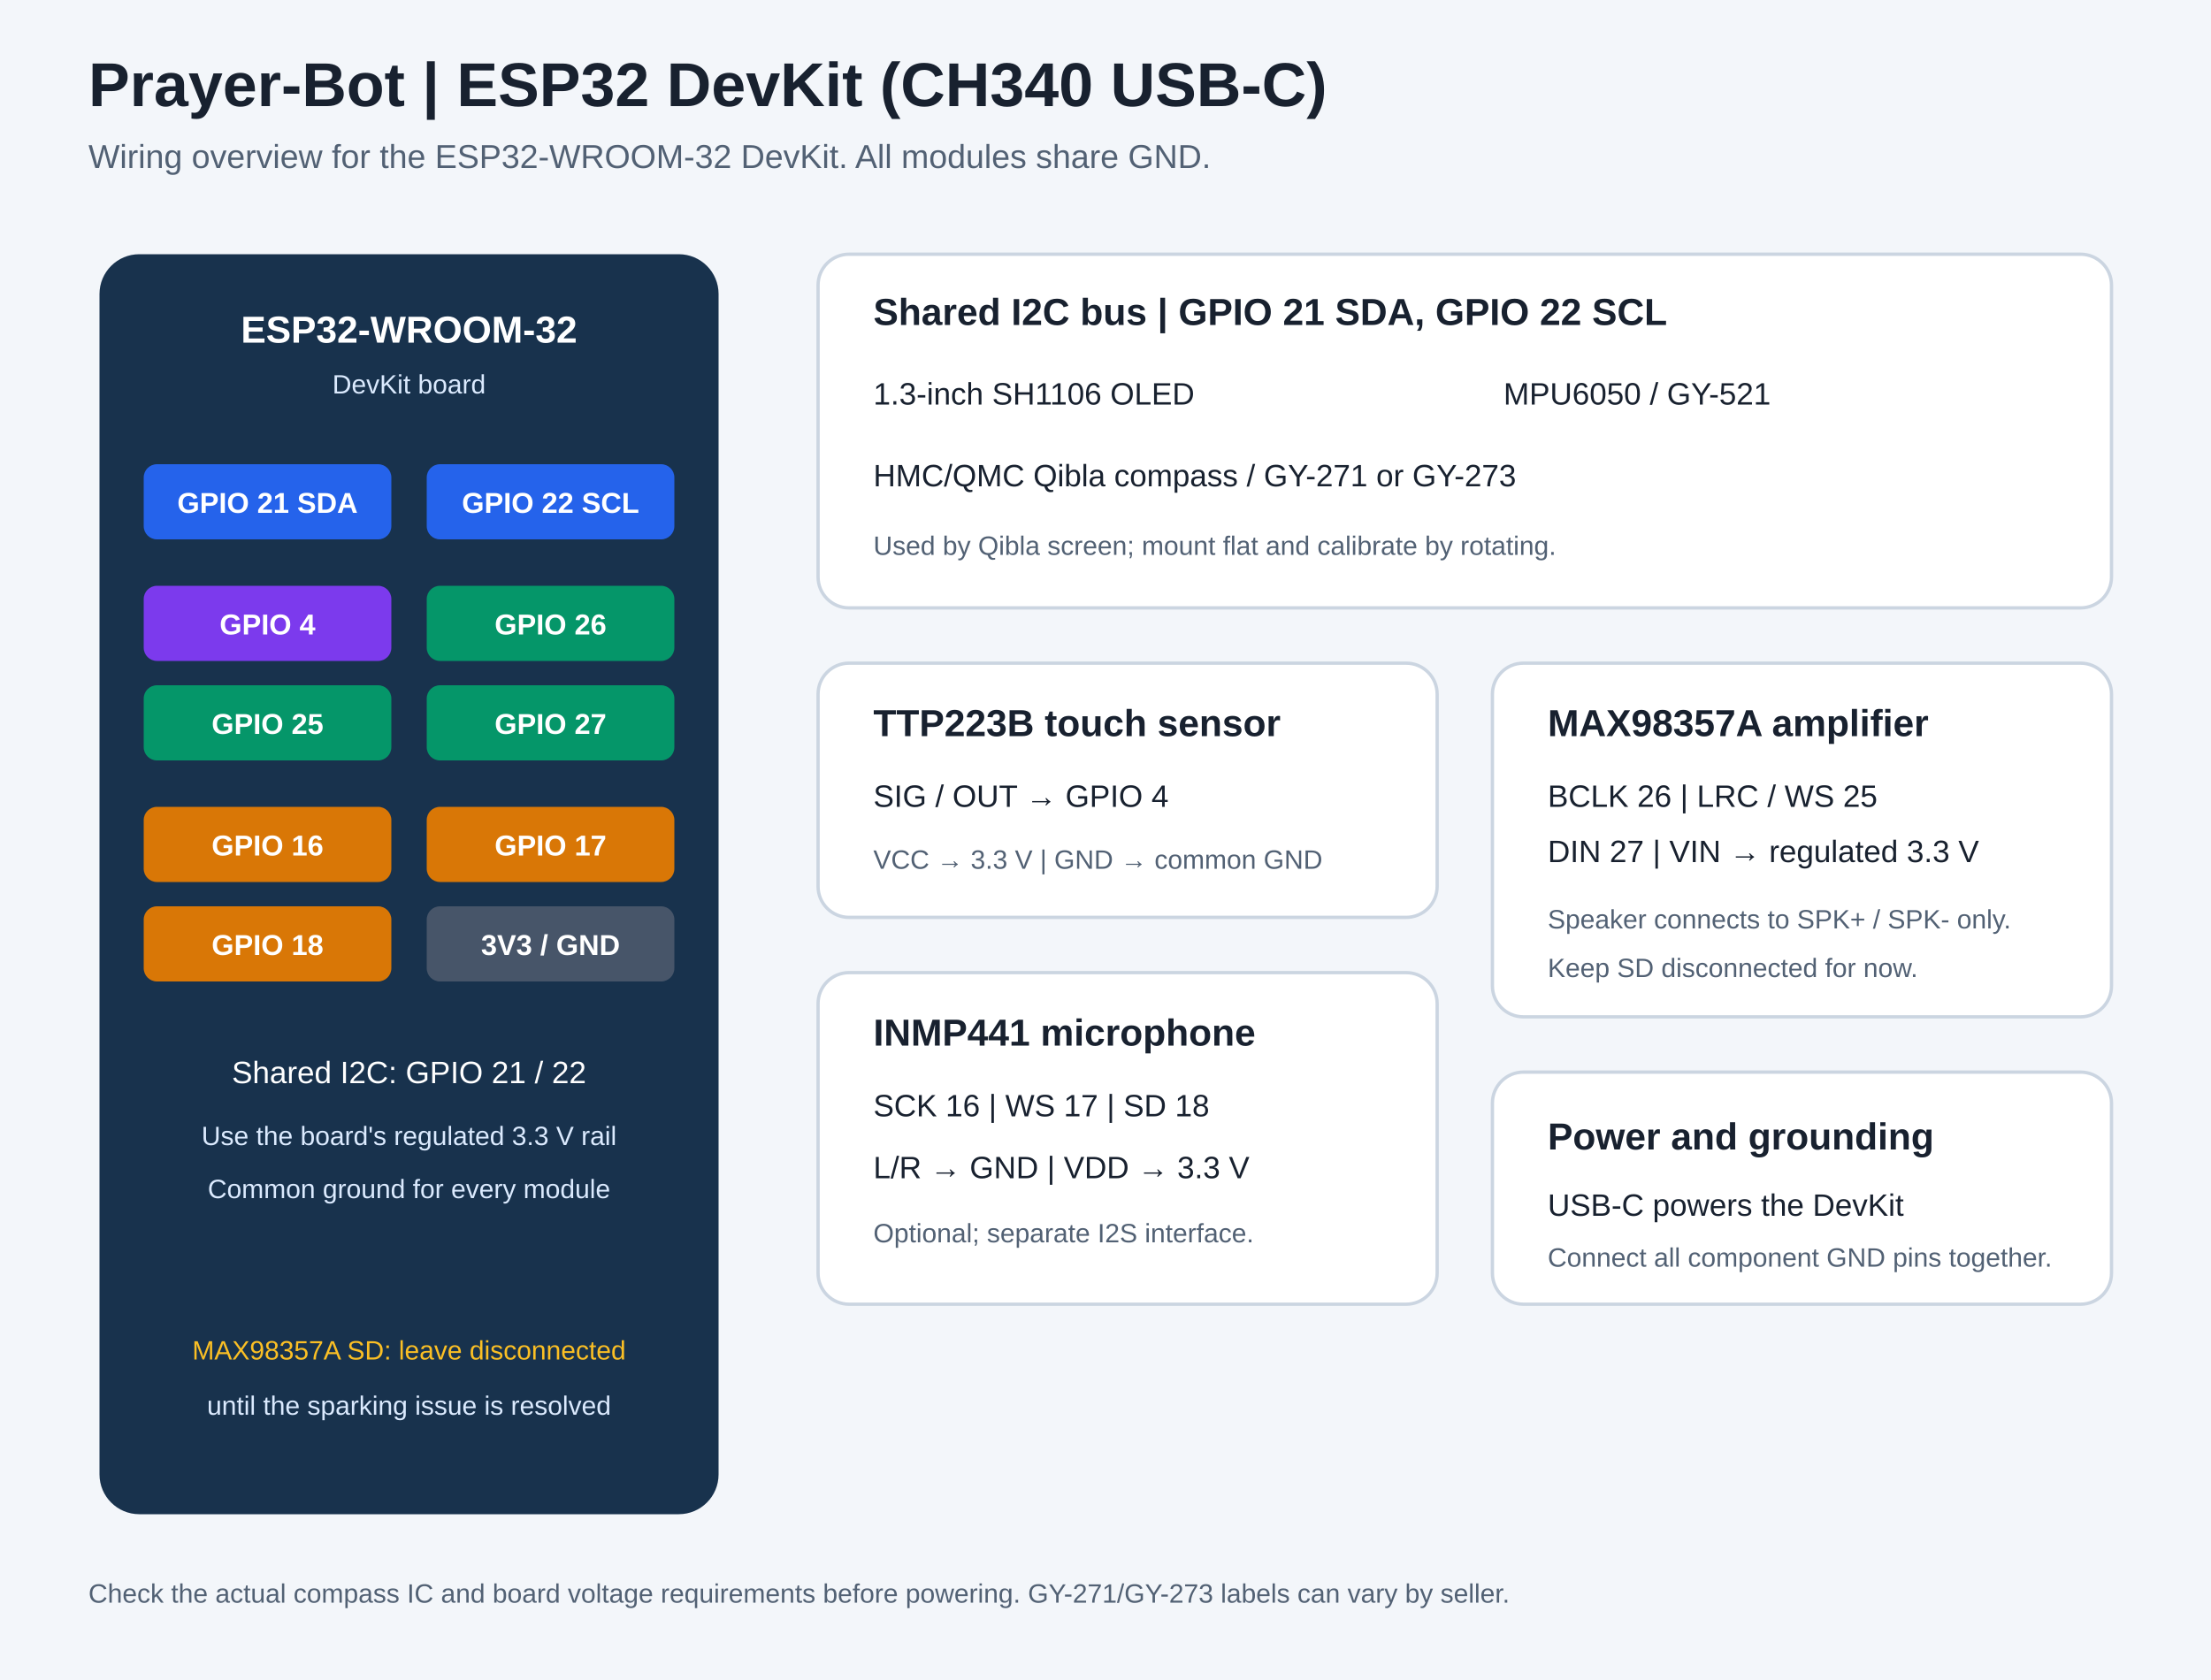
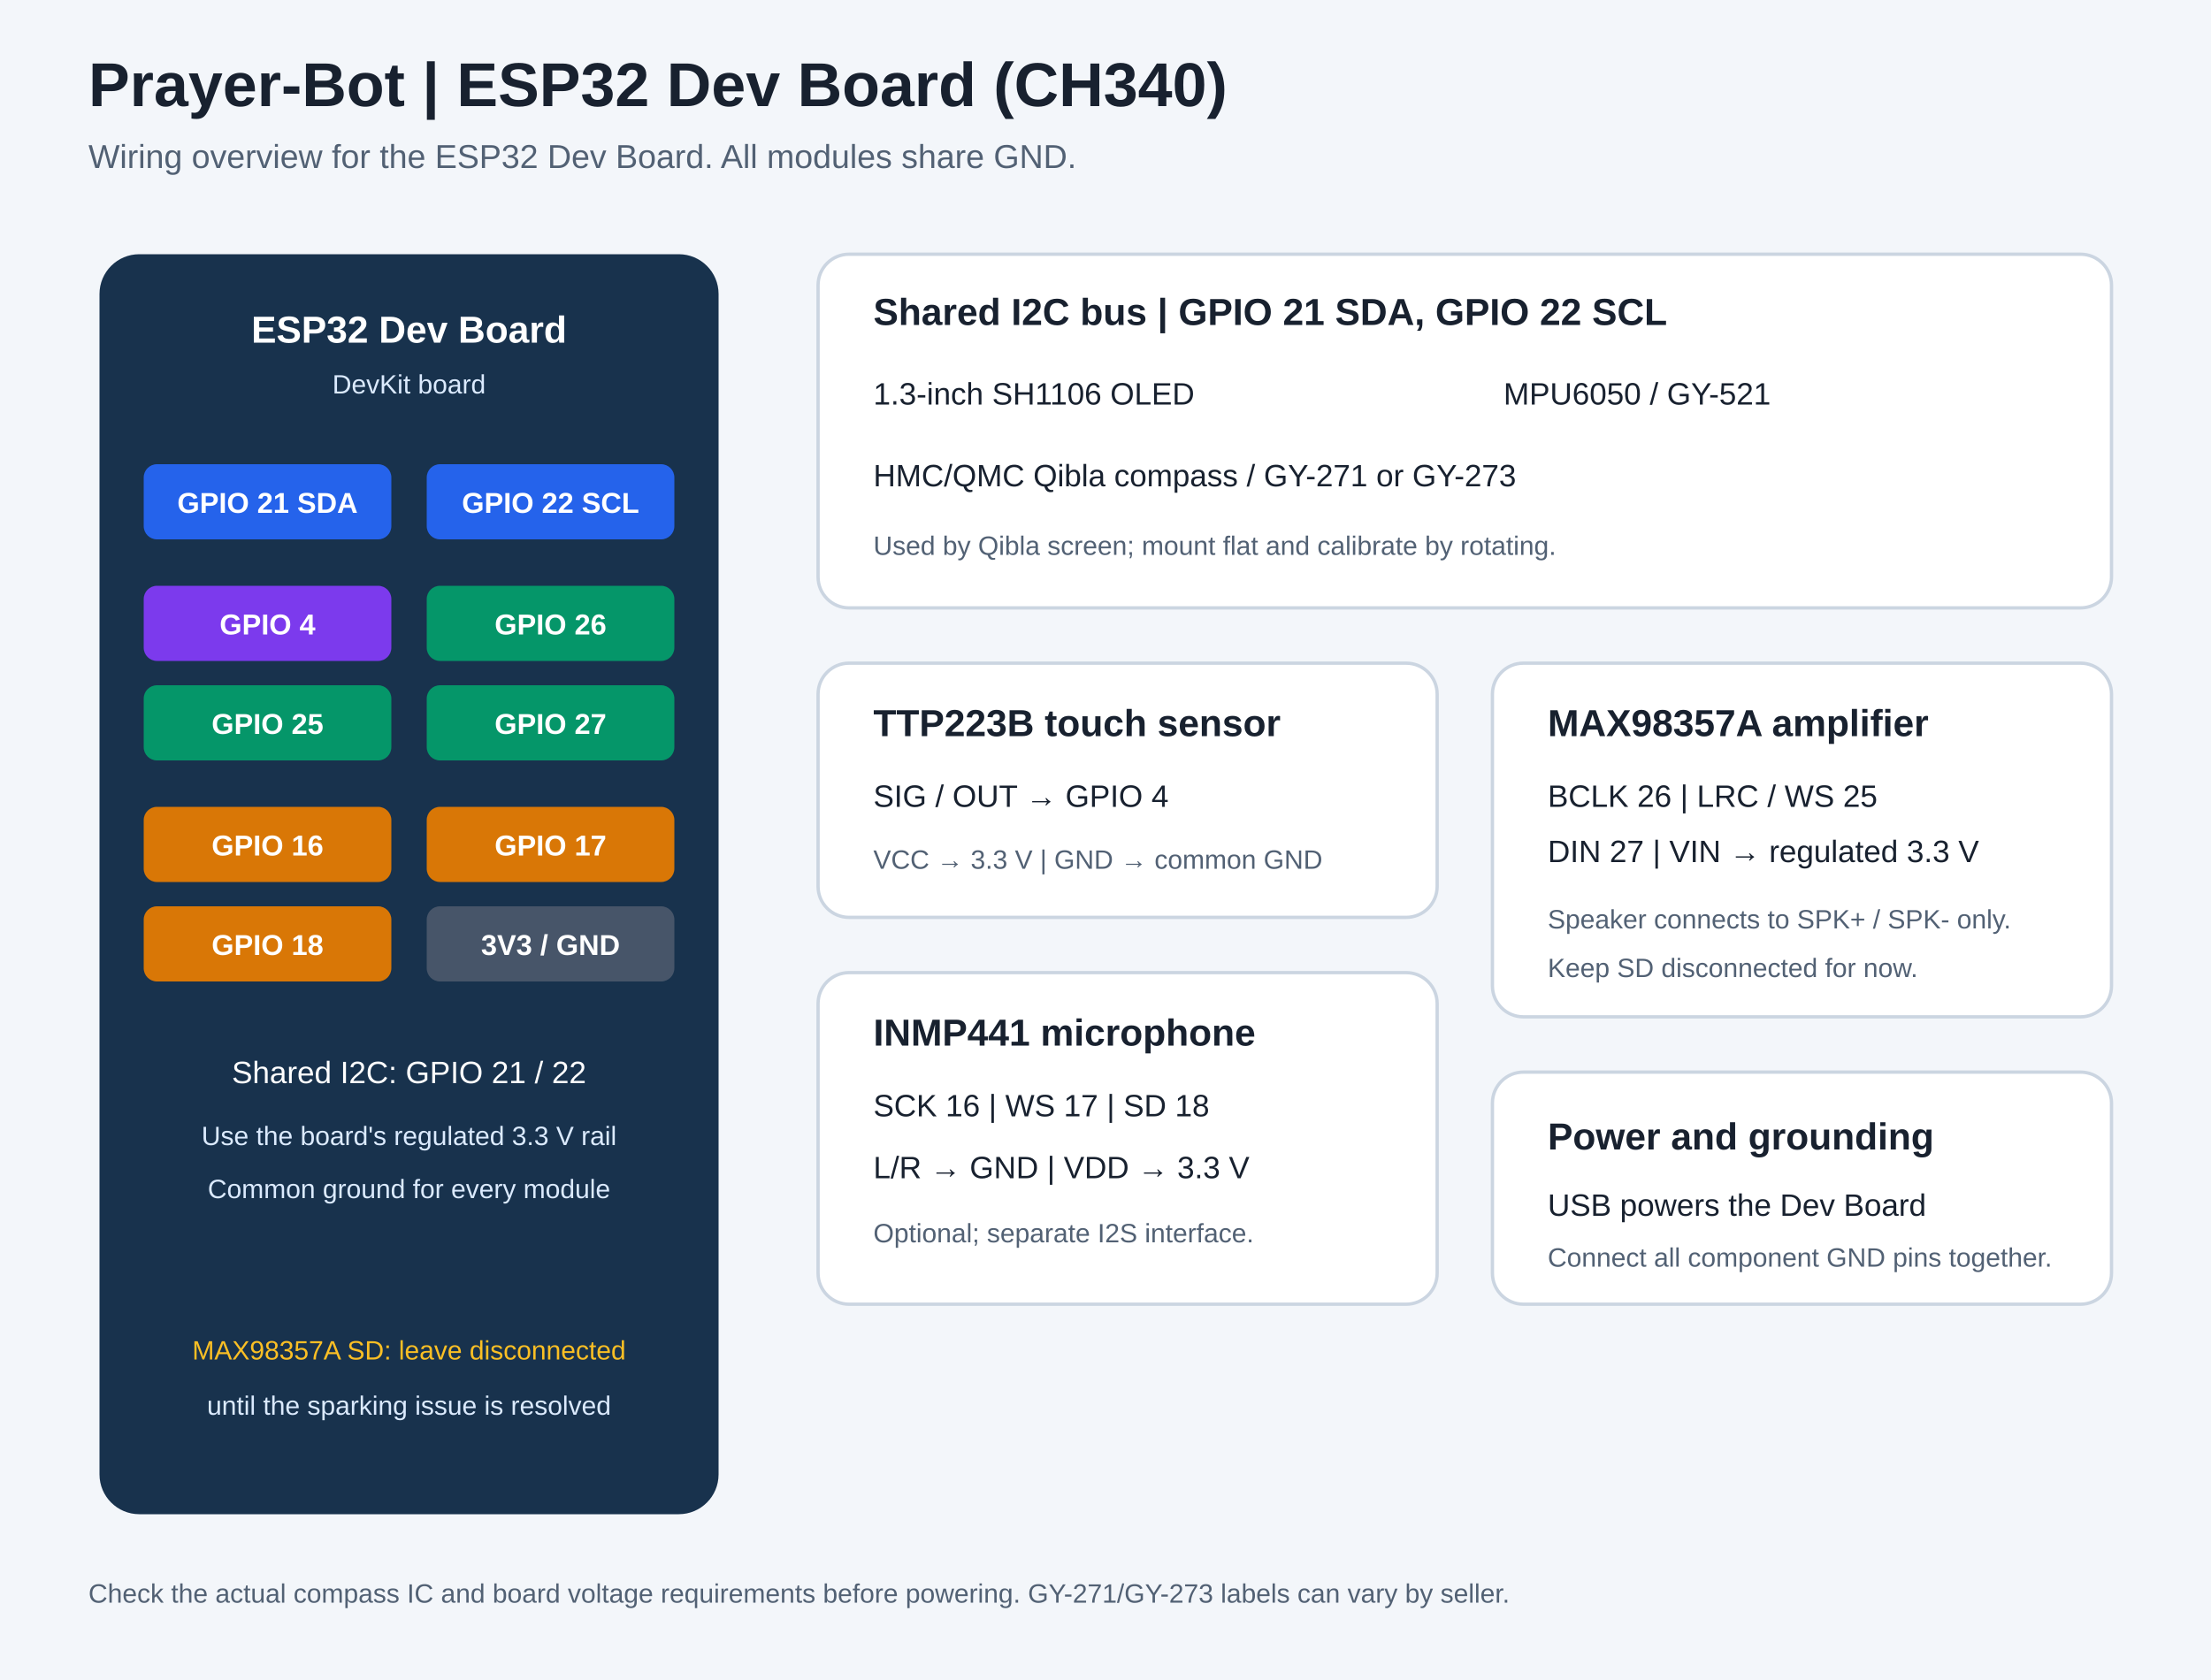
<svg xmlns="http://www.w3.org/2000/svg" width="1000" height="760" viewBox="0 0 1000 760" role="img" aria-labelledby="title description">
  <style>
    text { font-family: Arial, sans-serif; fill: #18212f; }
    .title { font-size: 28px; font-weight: 700; }
    .subtitle { font-size: 15px; fill: #526174; }
    .heading { font-size: 17px; font-weight: 700; }
    .body { font-size: 14px; }
    .small { font-size: 12px; fill: #526174; }
    .card { fill: #fff; stroke: #cbd5e1; stroke-width: 1.5; }
    .pin { font-size: 13px; font-weight: 700; fill: #fff; }
    .light-text { fill: #fff; }
    .light-muted { fill: #dbeafe; }
    .light-warning { fill: #fbbf24; }
  </style>
  <rect width="1000" height="760" fill="#f3f6fa" />
-   <text x="40" y="48" class="title">Prayer-Bot | ESP32 DevKit (CH340 USB-C)</text>
-   <text x="40" y="76" class="subtitle">Wiring overview for the ESP32-WROOM-32 DevKit. All modules share GND.</text>
+   <text x="40" y="48" class="title">Prayer-Bot | ESP32 Dev Board (CH340)</text>
+   <text x="40" y="76" class="subtitle">Wiring overview for the ESP32 Dev Board. All modules share GND.</text>
  <rect x="45" y="115" width="280" height="570" rx="18" fill="#18324d" />
-   <text x="185" y="155" text-anchor="middle" class="heading light-text">ESP32-WROOM-32</text>
+   <text x="185" y="155" text-anchor="middle" class="heading light-text">ESP32 Dev Board</text>
  <text x="185" y="178" text-anchor="middle" class="small light-muted">DevKit board</text>
  <g>
    <rect x="65" y="210" width="112" height="34" rx="6" fill="#2563eb" />
    <text x="121" y="232" text-anchor="middle" class="pin">GPIO 21 SDA</text>
    <rect x="193" y="210" width="112" height="34" rx="6" fill="#2563eb" />
    <text x="249" y="232" text-anchor="middle" class="pin">GPIO 22 SCL</text>
    <rect x="65" y="265" width="112" height="34" rx="6" fill="#7c3aed" />
    <text x="121" y="287" text-anchor="middle" class="pin">GPIO 4</text>
    <rect x="193" y="265" width="112" height="34" rx="6" fill="#059669" />
    <text x="249" y="287" text-anchor="middle" class="pin">GPIO 26</text>
    <rect x="65" y="310" width="112" height="34" rx="6" fill="#059669" />
    <text x="121" y="332" text-anchor="middle" class="pin">GPIO 25</text>
    <rect x="193" y="310" width="112" height="34" rx="6" fill="#059669" />
    <text x="249" y="332" text-anchor="middle" class="pin">GPIO 27</text>
    <rect x="65" y="365" width="112" height="34" rx="6" fill="#d97706" />
    <text x="121" y="387" text-anchor="middle" class="pin">GPIO 16</text>
    <rect x="193" y="365" width="112" height="34" rx="6" fill="#d97706" />
    <text x="249" y="387" text-anchor="middle" class="pin">GPIO 17</text>
    <rect x="65" y="410" width="112" height="34" rx="6" fill="#d97706" />
    <text x="121" y="432" text-anchor="middle" class="pin">GPIO 18</text>
    <rect x="193" y="410" width="112" height="34" rx="6" fill="#475569" />
    <text x="249" y="432" text-anchor="middle" class="pin">3V3 / GND</text>
  </g>
  <text x="185" y="490" text-anchor="middle" class="body light-text">Shared I2C: GPIO 21 / 22</text>
  <text x="185" y="518" text-anchor="middle" class="small light-muted">Use the board's regulated 3.3 V rail</text>
  <text x="185" y="542" text-anchor="middle" class="small light-muted">Common ground for every module</text>
  <text x="185" y="615" text-anchor="middle" class="small light-warning">MAX98357A SD: leave disconnected</text>
  <text x="185" y="640" text-anchor="middle" class="small light-muted">until the sparking issue is resolved</text>
  <rect x="370" y="115" width="585" height="160" rx="14" class="card" />
  <text x="395" y="147" class="heading">Shared I2C bus | GPIO 21 SDA, GPIO 22 SCL</text>
  <text x="395" y="183" class="body">1.3-inch SH1106 OLED</text>
  <text x="680" y="183" class="body">MPU6050 / GY-521</text>
  <text x="395" y="220" class="body">HMC/QMC Qibla compass / GY-271 or GY-273</text>
  <text x="395" y="251" class="small">Used by Qibla screen; mount flat and calibrate by rotating.</text>
  <rect x="370" y="300" width="280" height="115" rx="14" class="card" />
  <text x="395" y="333" class="heading">TTP223B touch sensor</text>
  <text x="395" y="365" class="body">SIG / OUT → GPIO 4</text>
  <text x="395" y="393" class="small">VCC → 3.3 V | GND → common GND</text>
  <rect x="675" y="300" width="280" height="160" rx="14" class="card" />
  <text x="700" y="333" class="heading">MAX98357A amplifier</text>
  <text x="700" y="365" class="body">BCLK 26 | LRC / WS 25</text>
  <text x="700" y="390" class="body">DIN 27 | VIN → regulated 3.3 V</text>
  <text x="700" y="420" class="small">Speaker connects to SPK+ / SPK- only.</text>
  <text x="700" y="442" class="small">Keep SD disconnected for now.</text>
  <rect x="370" y="440" width="280" height="150" rx="14" class="card" />
  <text x="395" y="473" class="heading">INMP441 microphone</text>
  <text x="395" y="505" class="body">SCK 16 | WS 17 | SD 18</text>
  <text x="395" y="533" class="body">L/R → GND | VDD → 3.3 V</text>
  <text x="395" y="562" class="small">Optional; separate I2S interface.</text>
  <rect x="675" y="485" width="280" height="105" rx="14" class="card" />
  <text x="700" y="520" class="heading">Power and grounding</text>
-   <text x="700" y="550" class="body">USB-C powers the DevKit</text>
+   <text x="700" y="550" class="body">USB powers the Dev Board</text>
  <text x="700" y="573" class="small">Connect all component GND pins together.</text>
  <text x="40" y="725" class="small">Check the actual compass IC and board voltage requirements before powering. GY-271/GY-273 labels can vary by seller.</text>
</svg>
